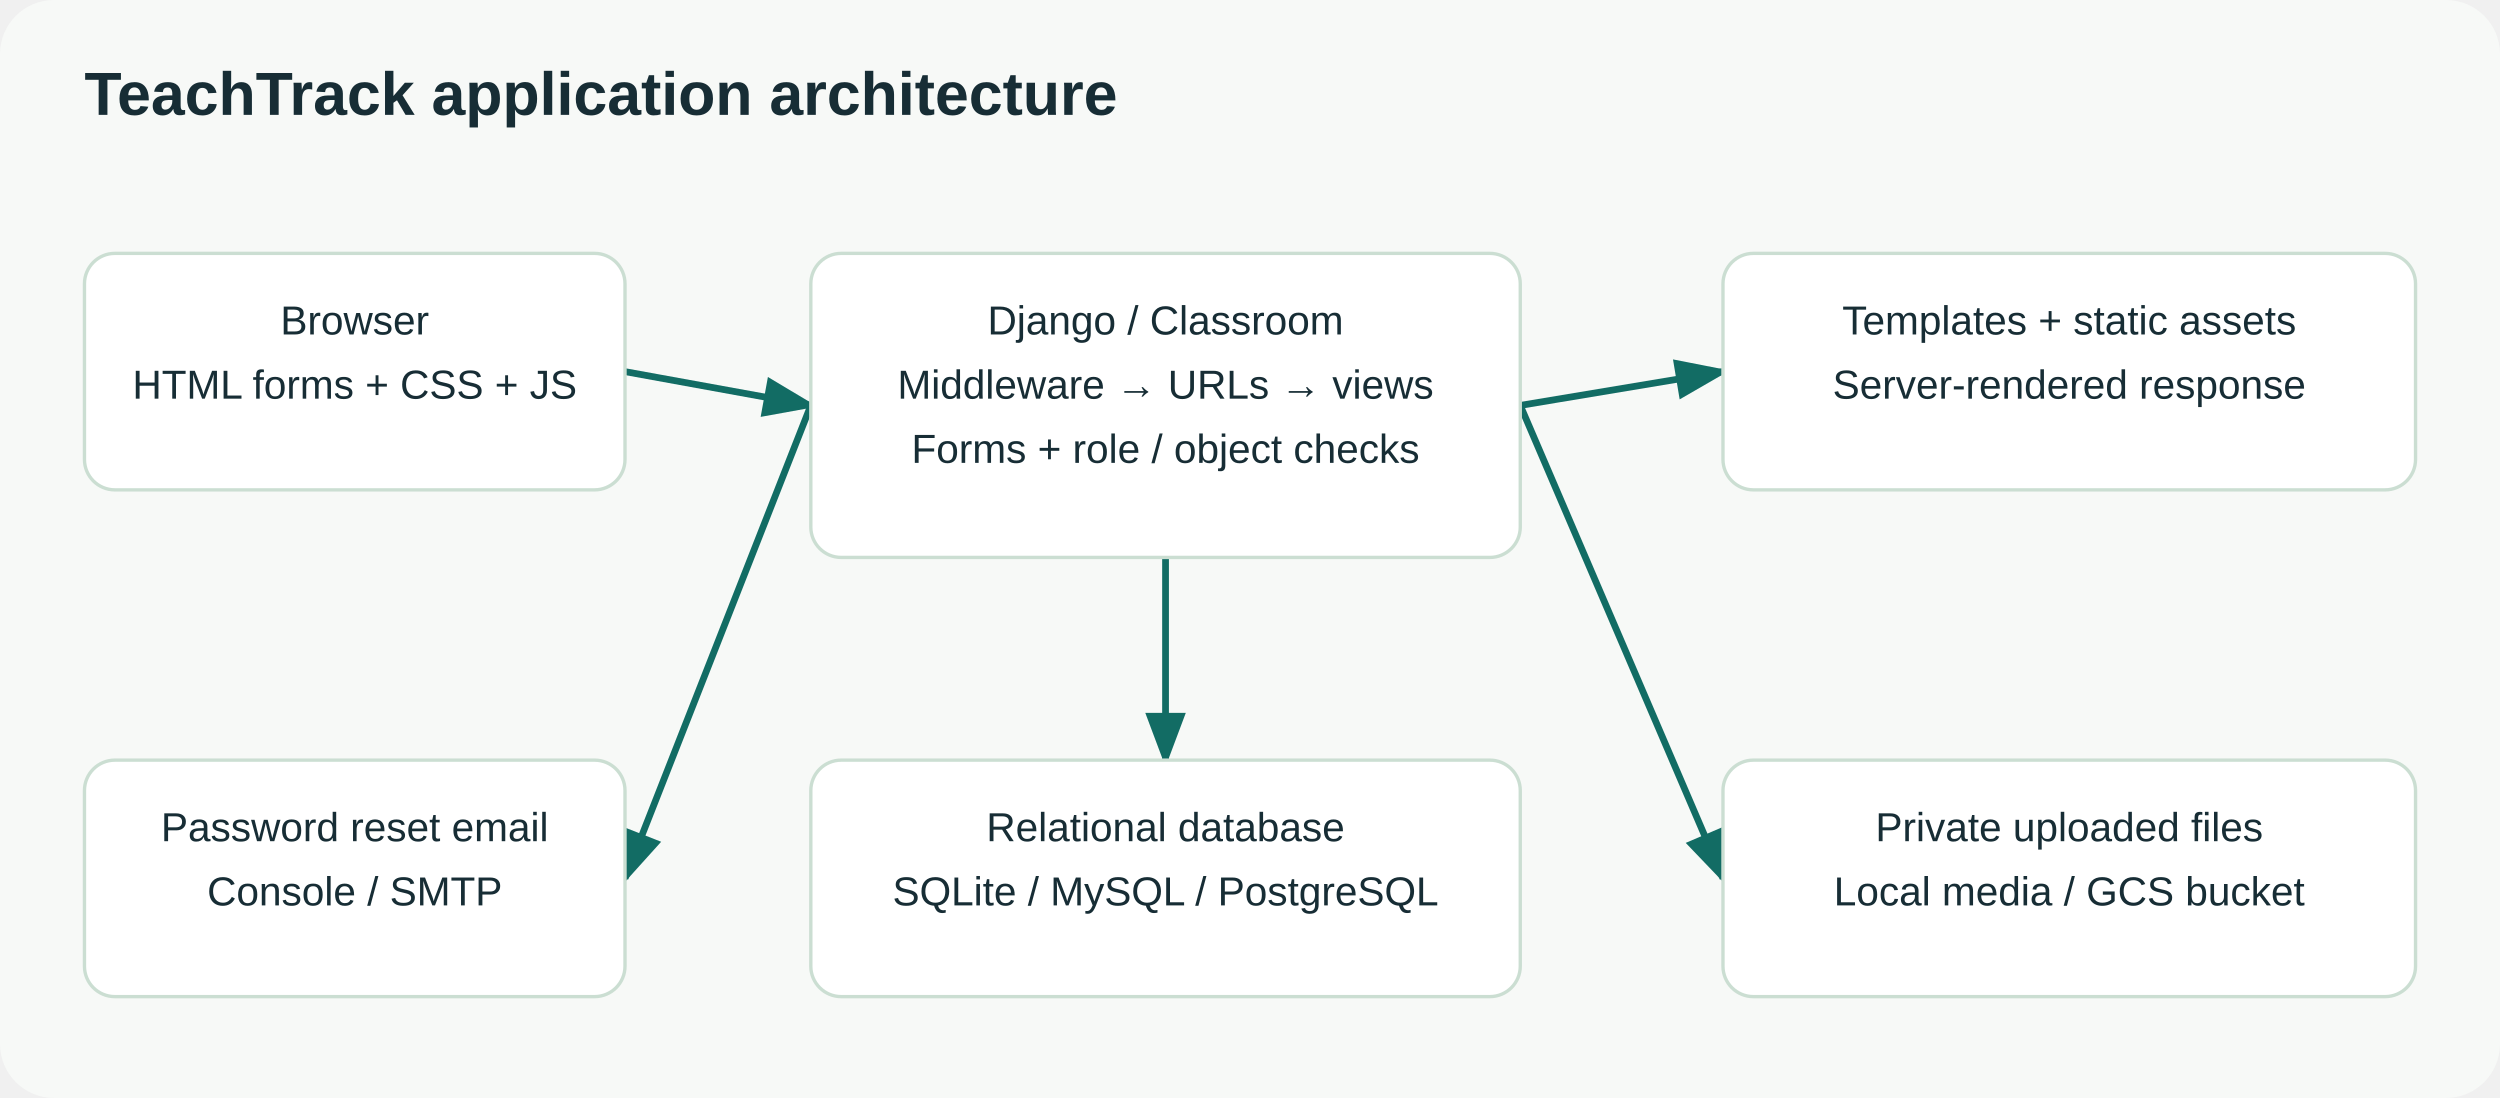
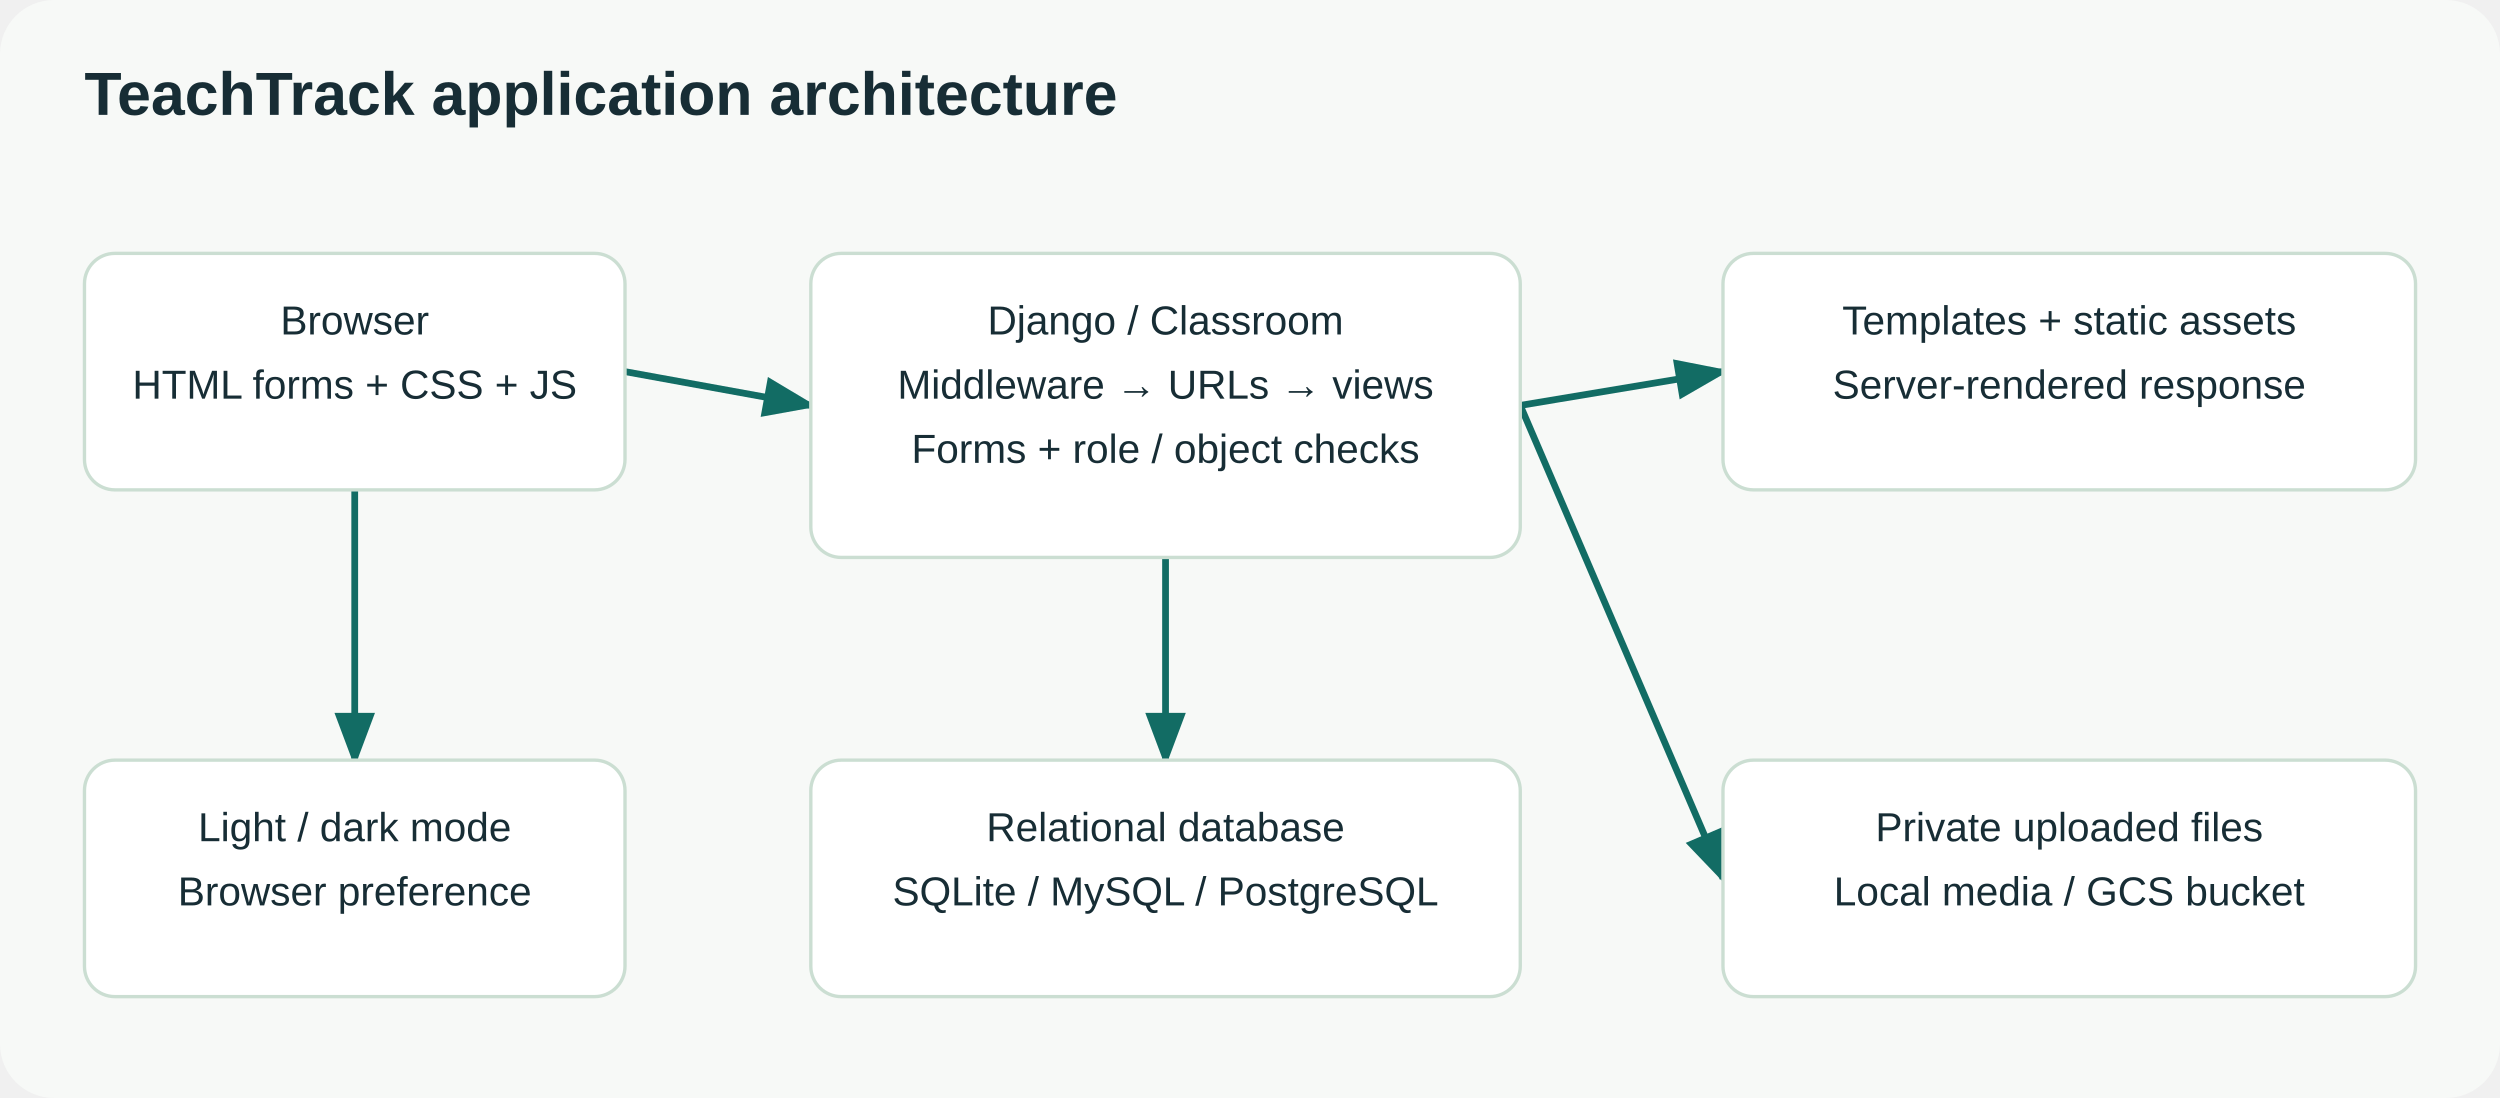
<svg xmlns="http://www.w3.org/2000/svg" viewBox="0 0 740 325" role="img" aria-label="TeachTrack application architecture">
  <defs>
    <marker id="arrow" markerWidth="9" markerHeight="9" refX="7" refY="3" orient="auto">
      <path d="M0,0 L0,6 L8,3 z" fill="#126c64" />
    </marker>
  </defs>
  <rect width="740" height="325" rx="16" fill="#f7f9f7" />
  <text x="25" y="34" font-family="Arial,sans-serif" font-size="18" font-weight="700" fill="#172d35">TeachTrack application architecture</text>
  <path d="M185,110.0 L240,120.0" stroke="#126c64" fill="none" stroke-width="2" marker-end="url(#arrow)" />
  <path d="M450,120.0 L510,110.0" stroke="#126c64" fill="none" stroke-width="2" marker-end="url(#arrow)" />
  <path d="M345.0,165 L345.0,225" stroke="#126c64" fill="none" stroke-width="2" marker-end="url(#arrow)" />
  <path d="M450,120.0 L510,260.0" stroke="#126c64" fill="none" stroke-width="2" marker-end="url(#arrow)" />
-   <path d="M240,120.0 L185,260.0" stroke="#126c64" fill="none" stroke-width="2" marker-end="url(#arrow)" />
+   <path d="M105.0,145 L105.0,225" stroke="#126c64" fill="none" stroke-width="2" marker-end="url(#arrow)" />
  <rect x="25" y="75" width="160" height="70" rx="9" fill="white" stroke="#cbded2" />
  <text x="105.0" y="99" text-anchor="middle" font-family="Arial,sans-serif" font-size="12" fill="#172d35">Browser</text>
  <text x="105.0" y="118" text-anchor="middle" font-family="Arial,sans-serif" font-size="12" fill="#172d35">HTML forms + CSS + JS</text>
  <rect x="240" y="75" width="210" height="90" rx="9" fill="white" stroke="#cbded2" />
  <text x="345.0" y="99" text-anchor="middle" font-family="Arial,sans-serif" font-size="12" fill="#172d35">Django / Classroom</text>
  <text x="345.0" y="118" text-anchor="middle" font-family="Arial,sans-serif" font-size="12" fill="#172d35">Middleware → URLs → views</text>
  <text x="345.0" y="137" text-anchor="middle" font-family="Arial,sans-serif" font-size="12" fill="#172d35">Forms + role / object checks</text>
  <rect x="510" y="75" width="205" height="70" rx="9" fill="white" stroke="#cbded2" />
  <text x="612.5" y="99" text-anchor="middle" font-family="Arial,sans-serif" font-size="12" fill="#172d35">Templates + static assets</text>
  <text x="612.5" y="118" text-anchor="middle" font-family="Arial,sans-serif" font-size="12" fill="#172d35">Server-rendered response</text>
  <rect x="240" y="225" width="210" height="70" rx="9" fill="white" stroke="#cbded2" />
  <text x="345.0" y="249" text-anchor="middle" font-family="Arial,sans-serif" font-size="12" fill="#172d35">Relational database</text>
  <text x="345.0" y="268" text-anchor="middle" font-family="Arial,sans-serif" font-size="12" fill="#172d35">SQLite / MySQL / PostgreSQL</text>
  <rect x="510" y="225" width="205" height="70" rx="9" fill="white" stroke="#cbded2" />
  <text x="612.5" y="249" text-anchor="middle" font-family="Arial,sans-serif" font-size="12" fill="#172d35">Private uploaded files</text>
  <text x="612.5" y="268" text-anchor="middle" font-family="Arial,sans-serif" font-size="12" fill="#172d35">Local media / GCS bucket</text>
  <rect x="25" y="225" width="160" height="70" rx="9" fill="white" stroke="#cbded2" />
-   <text x="105.0" y="249" text-anchor="middle" font-family="Arial,sans-serif" font-size="12" fill="#172d35">Password reset email</text>
-   <text x="105.0" y="268" text-anchor="middle" font-family="Arial,sans-serif" font-size="12" fill="#172d35">Console / SMTP</text>
+   <text x="105.0" y="249" text-anchor="middle" font-family="Arial,sans-serif" font-size="12" fill="#172d35">Light / dark mode</text>
+   <text x="105.0" y="268" text-anchor="middle" font-family="Arial,sans-serif" font-size="12" fill="#172d35">Browser preference</text>
</svg>
